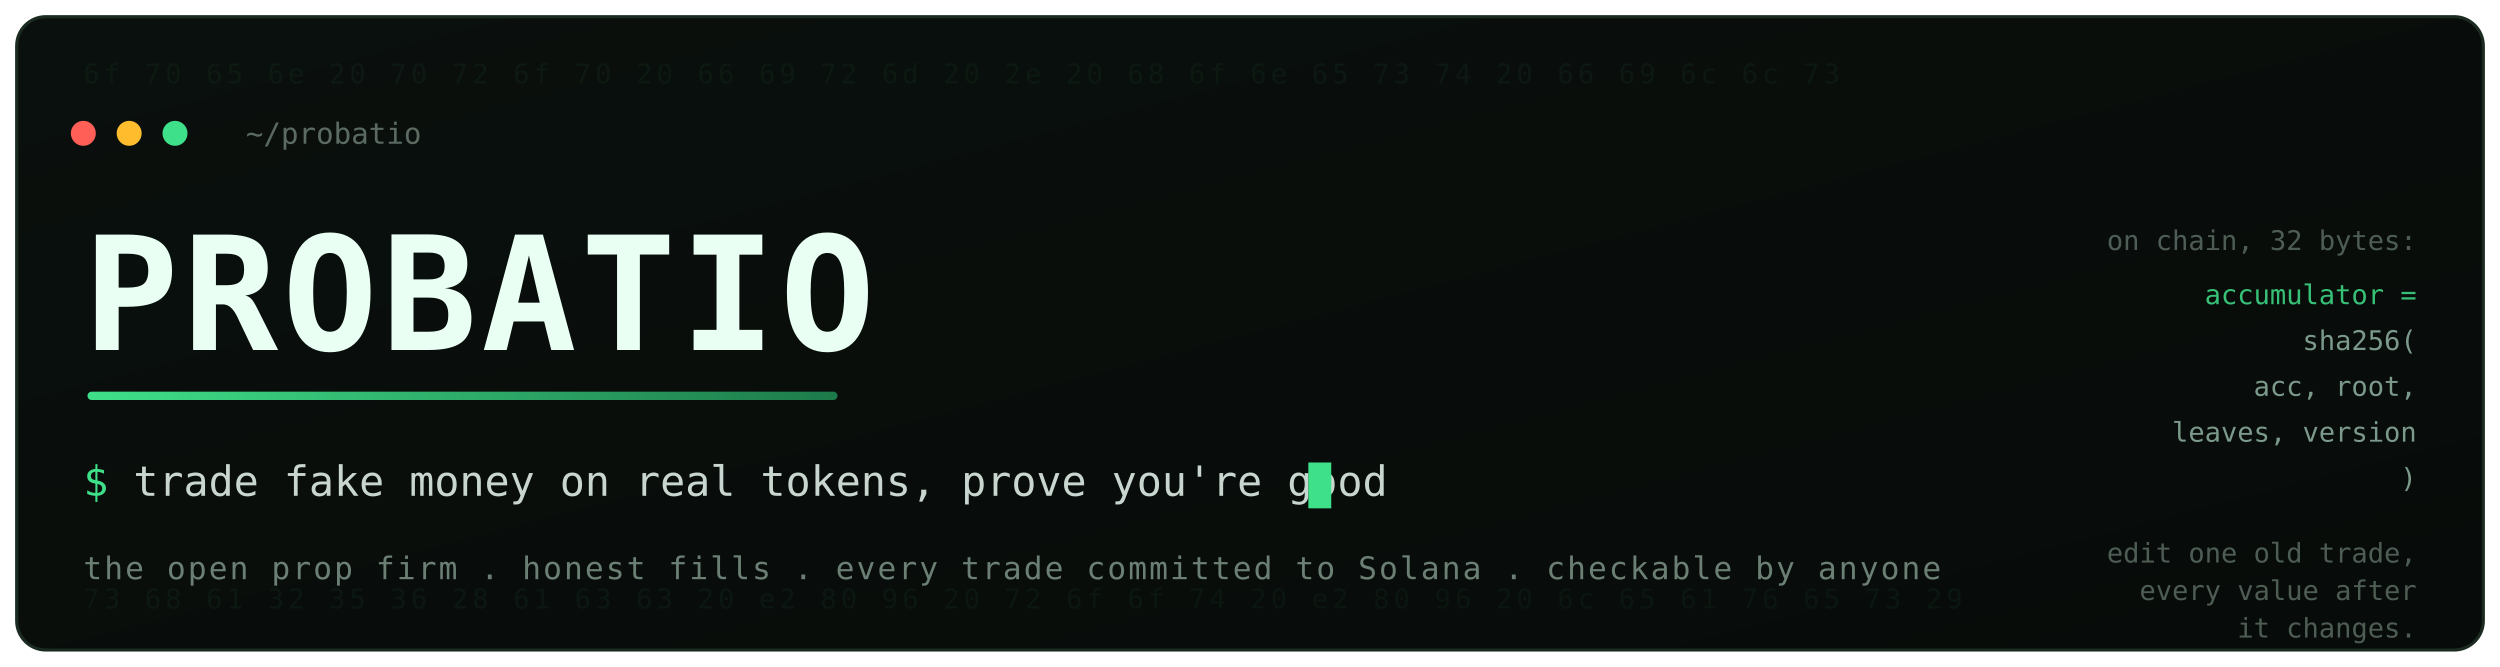
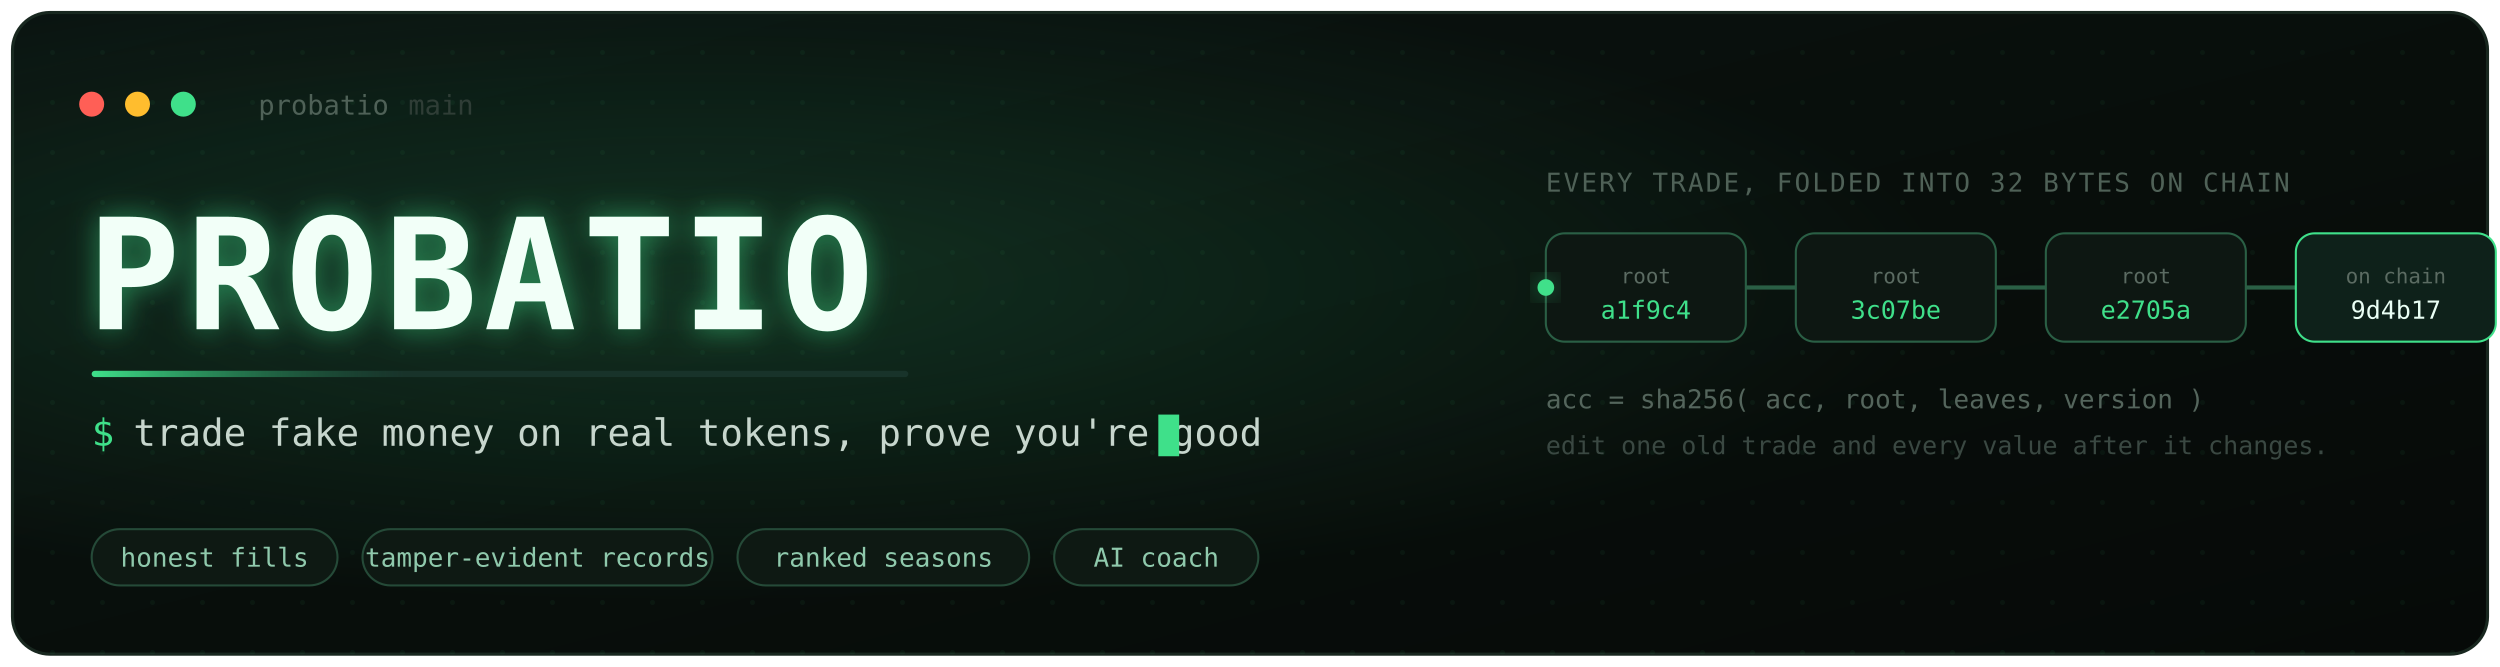
- <svg xmlns="http://www.w3.org/2000/svg" width="1200" height="320" viewBox="0 0 1200 320" fill="none" role="img" aria-label="Probatio: the open prop firm">
+ <svg xmlns="http://www.w3.org/2000/svg" width="1200" height="320" viewBox="0 0 1200 320" fill="none" role="img" aria-label="Probatio">
  <defs>
    <linearGradient id="bg" x1="0" y1="0" x2="1" y2="1">
-       <stop offset="0" stop-color="#0a100d" />
-       <stop offset="1" stop-color="#070b09" />
+       <stop offset="0" stop-color="#0a1310" />
+       <stop offset="0.55" stop-color="#080e0b" />
+       <stop offset="1" stop-color="#060a08" />
    </linearGradient>
    <linearGradient id="accent" x1="0" y1="0" x2="1" y2="0">
      <stop offset="0" stop-color="#3fe08a" />
-       <stop offset="1" stop-color="#1d7a4a" />
+       <stop offset="1" stop-color="#1d7a4a" stop-opacity="0" />
    </linearGradient>
-     <style>
-       .mono { font-family: 'SFMono-Regular', 'JetBrains Mono', 'Fira Mono', ui-monospace, monospace; }
-     </style>
+     <radialGradient id="halo" cx="0.28" cy="0.42" r="0.5">
+       <stop offset="0" stop-color="#3fe08a" stop-opacity="0.16" />
+       <stop offset="1" stop-color="#3fe08a" stop-opacity="0" />
+     </radialGradient>
+     <pattern id="dots" width="24" height="24" patternUnits="userSpaceOnUse">
+       <circle cx="1.2" cy="1.2" r="1.2" fill="#3fe08a" opacity="0.05" />
+     </pattern>
+     <filter id="glow" x="-40%" y="-40%" width="180%" height="180%">
+       <feGaussianBlur stdDeviation="7" result="b" />
+       <feMerge>
+         <feMergeNode in="b" />
+         <feMergeNode in="SourceGraphic" />
+       </feMerge>
+     </filter>
+     <style>.m{font-family:'SFMono-Regular','JetBrains Mono','Fira Mono',ui-monospace,monospace}</style>
  </defs>
-   <rect x="8" y="8" width="1184" height="304" rx="14" fill="url(#bg)" stroke="#1c2b22" stroke-width="1.5" />
-   <g class="mono" opacity="0.05" font-size="13" letter-spacing="2">
-     <text x="40" y="40" fill="#3fe08a">6f 70 65 6e 20 70 72 6f 70 20 66 69 72 6d 20 2e 20 68 6f 6e 65 73 74 20 66 69 6c 6c 73</text>
-     <text x="40" y="292" fill="#3fe08a">73 68 61 32 35 36 28 61 63 63 20 e2 80 96 20 72 6f 6f 74 20 e2 80 96 20 6c 65 61 76 65 73 29</text>
-   </g>
-   <g transform="translate(40,64)">
+   <rect x="6" y="6" width="1188" height="308" rx="18" fill="url(#bg)" stroke="#18271f" stroke-width="1.5" />
+   <rect x="6" y="6" width="1188" height="308" rx="18" fill="url(#dots)" />
+   <rect x="6" y="6" width="1188" height="308" rx="18" fill="url(#halo)" />
+   <g transform="translate(44,50)">
    <circle cx="0" cy="0" r="6" fill="#ff5f56" />
    <circle cx="22" cy="0" r="6" fill="#ffbd2e" />
    <circle cx="44" cy="0" r="6" fill="#3fe08a" />
-     <text class="mono" x="78" y="5" fill="#5b6b62" font-size="14">~/probatio</text>
+     <text class="m" x="80" y="5" fill="#4f6157" font-size="13">probatio</text>
+     <text class="m" x="152" y="5" fill="#2f3d36" font-size="13">main</text>
  </g>
-   <text class="mono" x="40" y="168" fill="#e9fff4" font-size="76" font-weight="800" letter-spacing="2">PROBATIO</text>
-   <rect x="42" y="188" width="360" height="4" rx="2" fill="url(#accent)" />
-   <g class="mono" transform="translate(40,238)" font-size="20">
+   <text class="m" x="42" y="158" font-size="74" font-weight="800" letter-spacing="3" fill="#3fe08a" opacity="0.55" filter="url(#glow)">PROBATIO</text>
+   <text class="m" x="42" y="158" font-size="74" font-weight="800" letter-spacing="3" fill="#f2fff8">PROBATIO</text>
+   <rect x="44" y="178" width="392" height="3" rx="1.5" fill="#18332a" />
+   <rect x="44" y="178" width="150" height="3" rx="1.5" fill="url(#accent)">
+     <animate attributeName="x" values="44;286;44" dur="4.5s" repeatCount="indefinite" />
+   </rect>
+   <g class="m" transform="translate(44,214)" font-size="18">
    <text fill="#3fe08a">$</text>
-     <text x="24" fill="#c9d6cf">trade fake money on real tokens, prove you're good</text>
-     <rect x="588" y="-16" width="11" height="22" fill="#3fe08a">
+     <text x="20" fill="#c7d6cd">trade fake money on real tokens, prove you're good</text>
+     <rect x="512" y="-15" width="10" height="20" fill="#3fe08a">
      <animate attributeName="opacity" values="1;1;0;0" dur="1.1s" repeatCount="indefinite" />
    </rect>
  </g>
-   <text class="mono" x="40" y="278" fill="#6b7f74" font-size="15" letter-spacing="1">
-     the open prop firm . honest fills . every trade committed to Solana . checkable by anyone
-   </text>
-   <g class="mono" transform="translate(1160,120)" text-anchor="end" font-size="13" opacity="0.85">
-     <text y="0" fill="#5b6b62">on chain, 32 bytes:</text>
-     <text y="26" fill="#3fe08a">accumulator =</text>
-     <text y="48" fill="#8fb3a2">sha256(</text>
-     <text y="70" fill="#8fb3a2">  acc, root,</text>
-     <text y="92" fill="#8fb3a2">  leaves, version</text>
-     <text y="114" fill="#8fb3a2">)</text>
-     <text y="150" fill="#5b6b62">edit one old trade,</text>
-     <text y="168" fill="#5b6b62">every value after</text>
-     <text y="186" fill="#5b6b62">it changes.</text>
+   <g class="m" font-size="12.5" transform="translate(44,254)">
+     <g>
+       <rect x="0" y="0" width="118" height="27" rx="13.5" fill="#0e1913" stroke="#254a38" />
+       <text x="59" y="18" text-anchor="middle" fill="#8fc9ac">honest fills</text>
+     </g>
+     <g transform="translate(130,0)">
+       <rect x="0" y="0" width="168" height="27" rx="13.5" fill="#0e1913" stroke="#254a38" />
+       <text x="84" y="18" text-anchor="middle" fill="#8fc9ac">tamper-evident records</text>
+     </g>
+     <g transform="translate(310,0)">
+       <rect x="0" y="0" width="140" height="27" rx="13.5" fill="#0e1913" stroke="#254a38" />
+       <text x="70" y="18" text-anchor="middle" fill="#8fc9ac">ranked seasons</text>
+     </g>
+     <g transform="translate(462,0)">
+       <rect x="0" y="0" width="98" height="27" rx="13.5" fill="#0e1913" stroke="#254a38" />
+       <text x="49" y="18" text-anchor="middle" fill="#8fc9ac">AI coach</text>
+     </g>
+   </g>
+   <g transform="translate(742,92)">
+     <text class="m" x="0" y="0" fill="#4f6157" font-size="12.5" letter-spacing="1">EVERY TRADE, FOLDED INTO 32 BYTES ON CHAIN</text>
+     <g stroke="#2a5f45" stroke-width="2">
+       <line x1="96" y1="46" x2="120" y2="46" />
+       <line x1="216" y1="46" x2="240" y2="46" />
+       <line x1="336" y1="46" x2="360" y2="46" />
+     </g>
+     <g class="m" font-size="12" text-anchor="middle">
+       <g transform="translate(0,20)">
+         <rect width="96" height="52" rx="9" fill="#0d1712" stroke="#2a5f45" />
+         <text x="48" y="24" fill="#5b6b62" font-size="10">root</text>
+         <text x="48" y="41" fill="#3fe08a">a1f9c4</text>
+       </g>
+       <g transform="translate(120,20)">
+         <rect width="96" height="52" rx="9" fill="#0d1712" stroke="#2a5f45" />
+         <text x="48" y="24" fill="#5b6b62" font-size="10">root</text>
+         <text x="48" y="41" fill="#3fe08a">3c07be</text>
+       </g>
+       <g transform="translate(240,20)">
+         <rect width="96" height="52" rx="9" fill="#0d1712" stroke="#2a5f45" />
+         <text x="48" y="24" fill="#5b6b62" font-size="10">root</text>
+         <text x="48" y="41" fill="#3fe08a">e2705a</text>
+       </g>
+       <g transform="translate(360,20)">
+         <rect width="96" height="52" rx="9" fill="#0e211a" stroke="#3fe08a" />
+         <text x="48" y="24" fill="#5b6b62" font-size="10">on chain</text>
+         <text x="48" y="41" fill="#eafff5">9d4b17</text>
+       </g>
+     </g>
+     <circle cy="46" r="4" fill="#3fe08a" filter="url(#glow)">
+       <animate attributeName="cx" values="48;168;288;408" keyTimes="0;0.33;0.66;1" dur="2.6s" repeatCount="indefinite" />
+       <animate attributeName="opacity" values="0;1;1;1;0" dur="2.6s" repeatCount="indefinite" />
+     </circle>
+     <text class="m" x="0" y="104" fill="#54655c" font-size="12.5">acc = sha256( acc, root, leaves, version )</text>
+     <text class="m" x="0" y="126" fill="#3a4842" font-size="12">edit one old trade and every value after it changes.</text>
  </g>
</svg>
